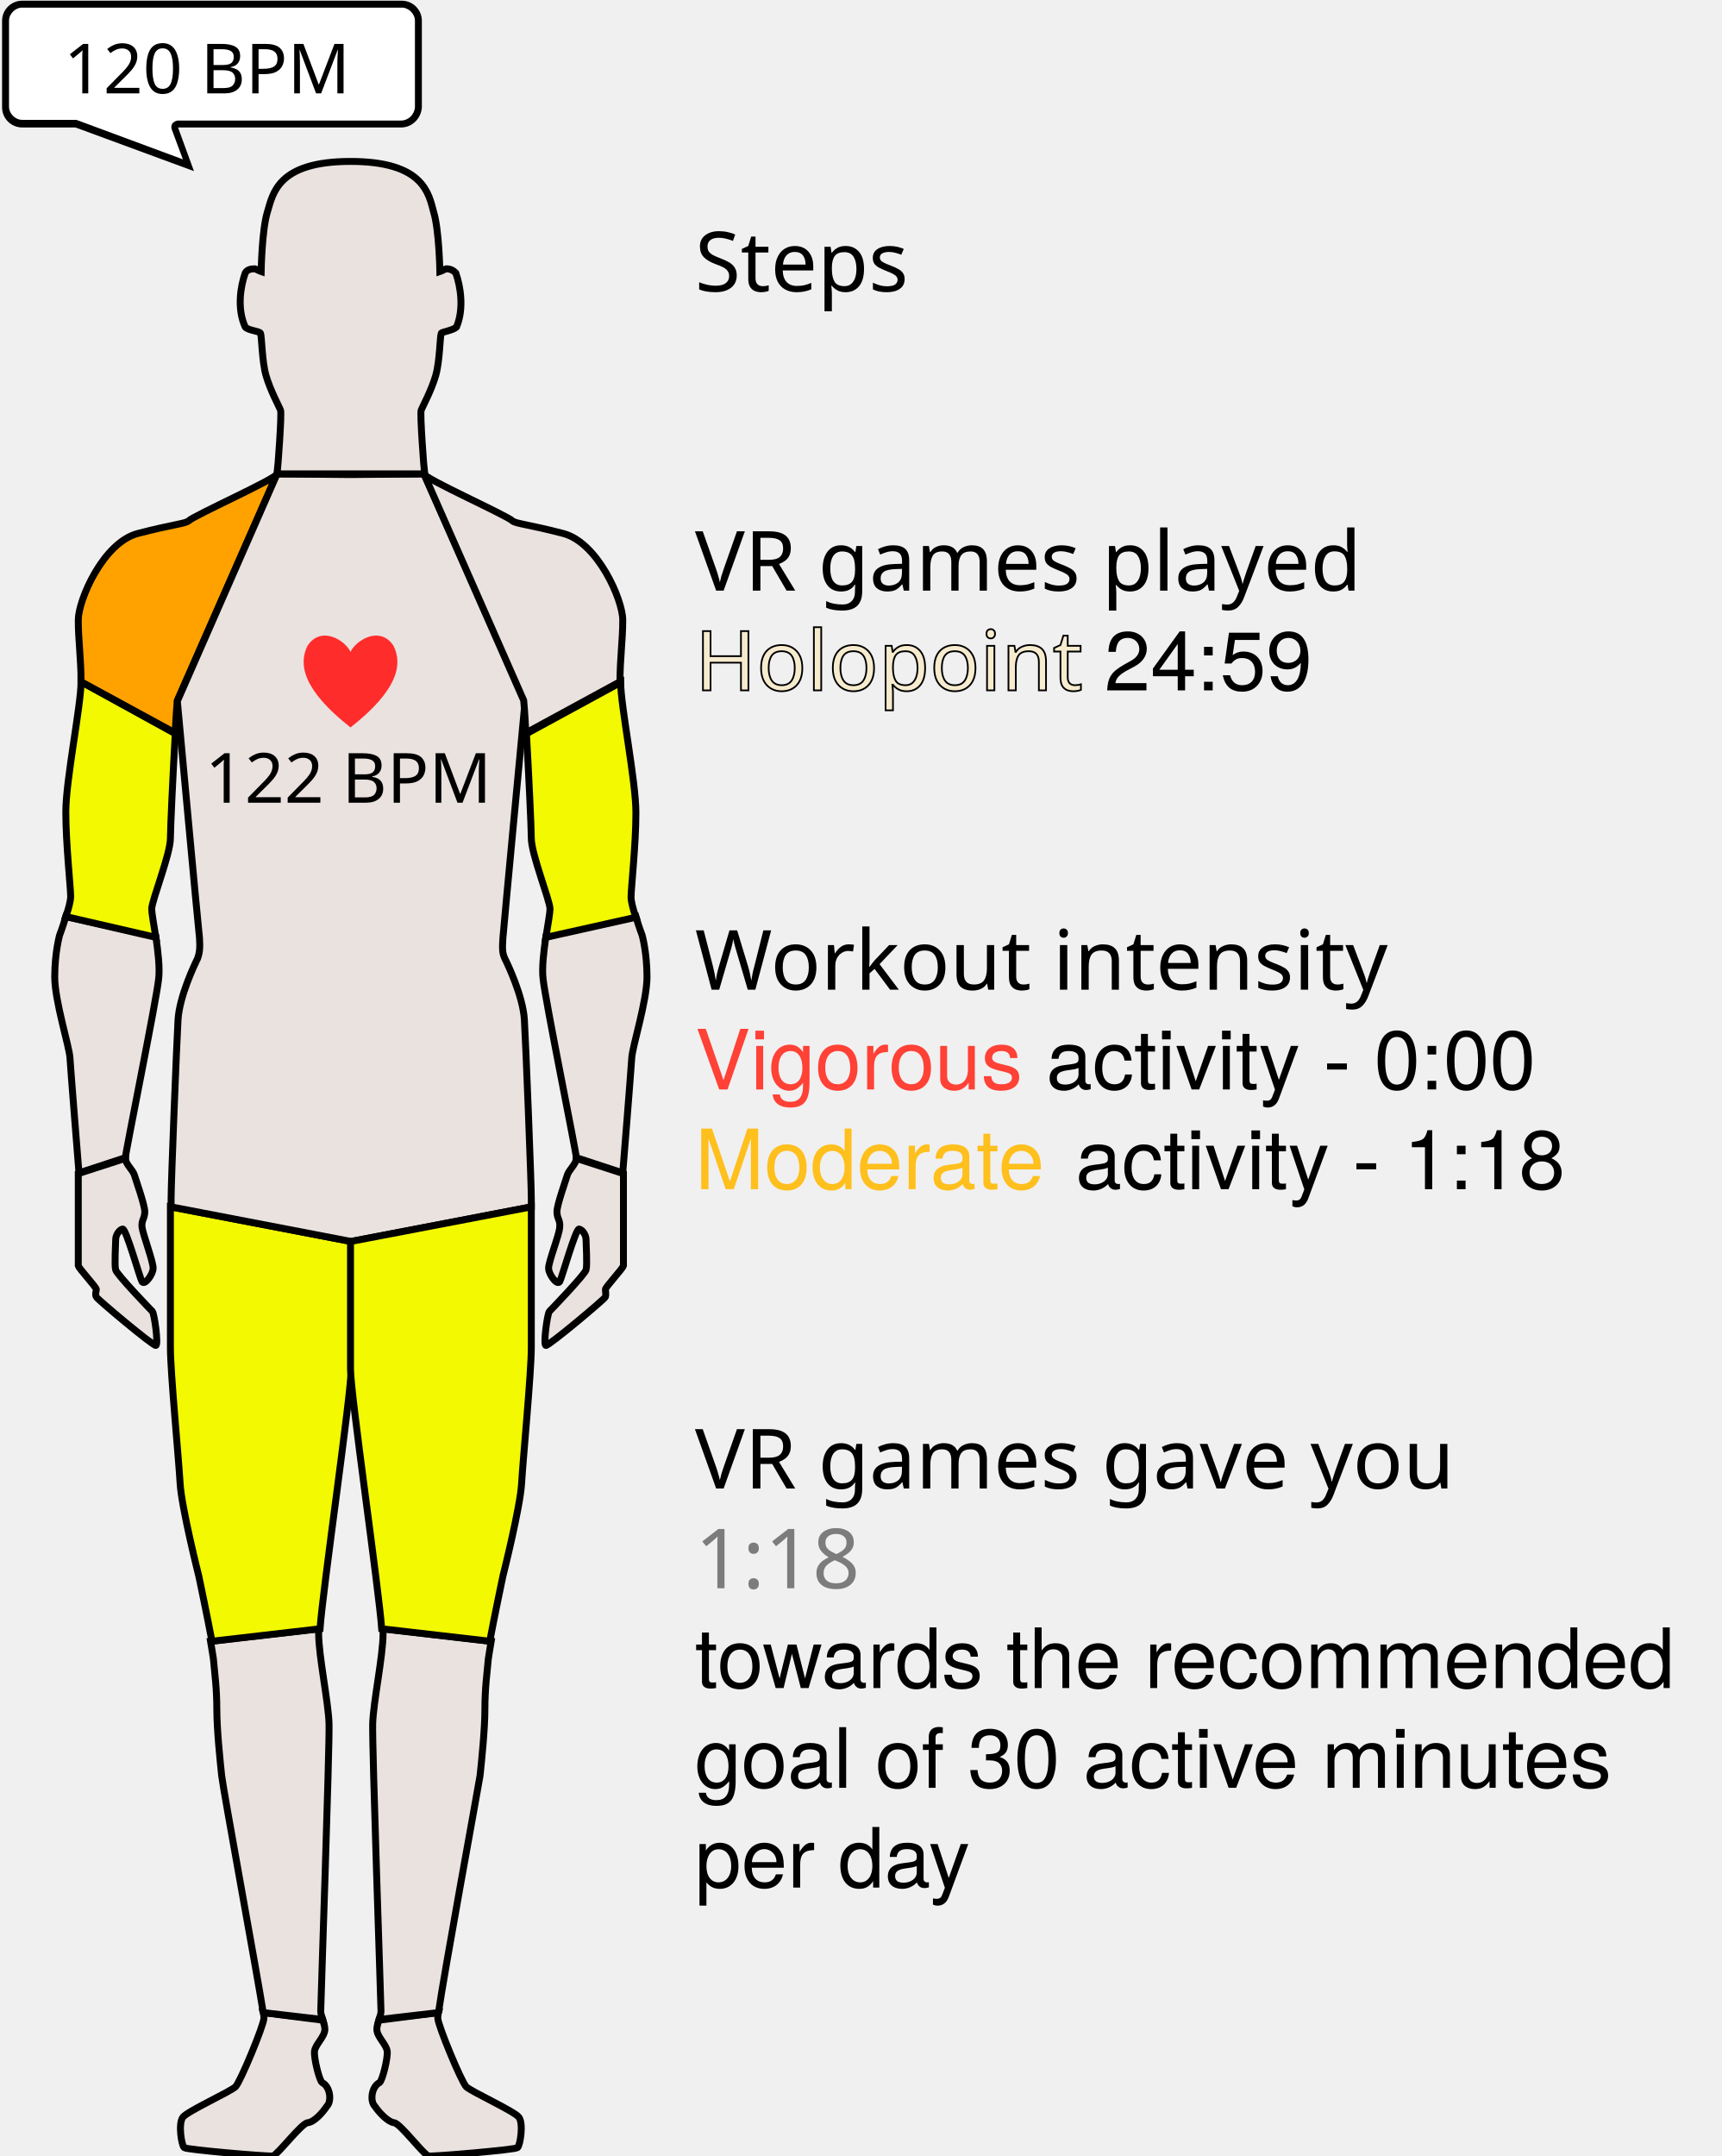
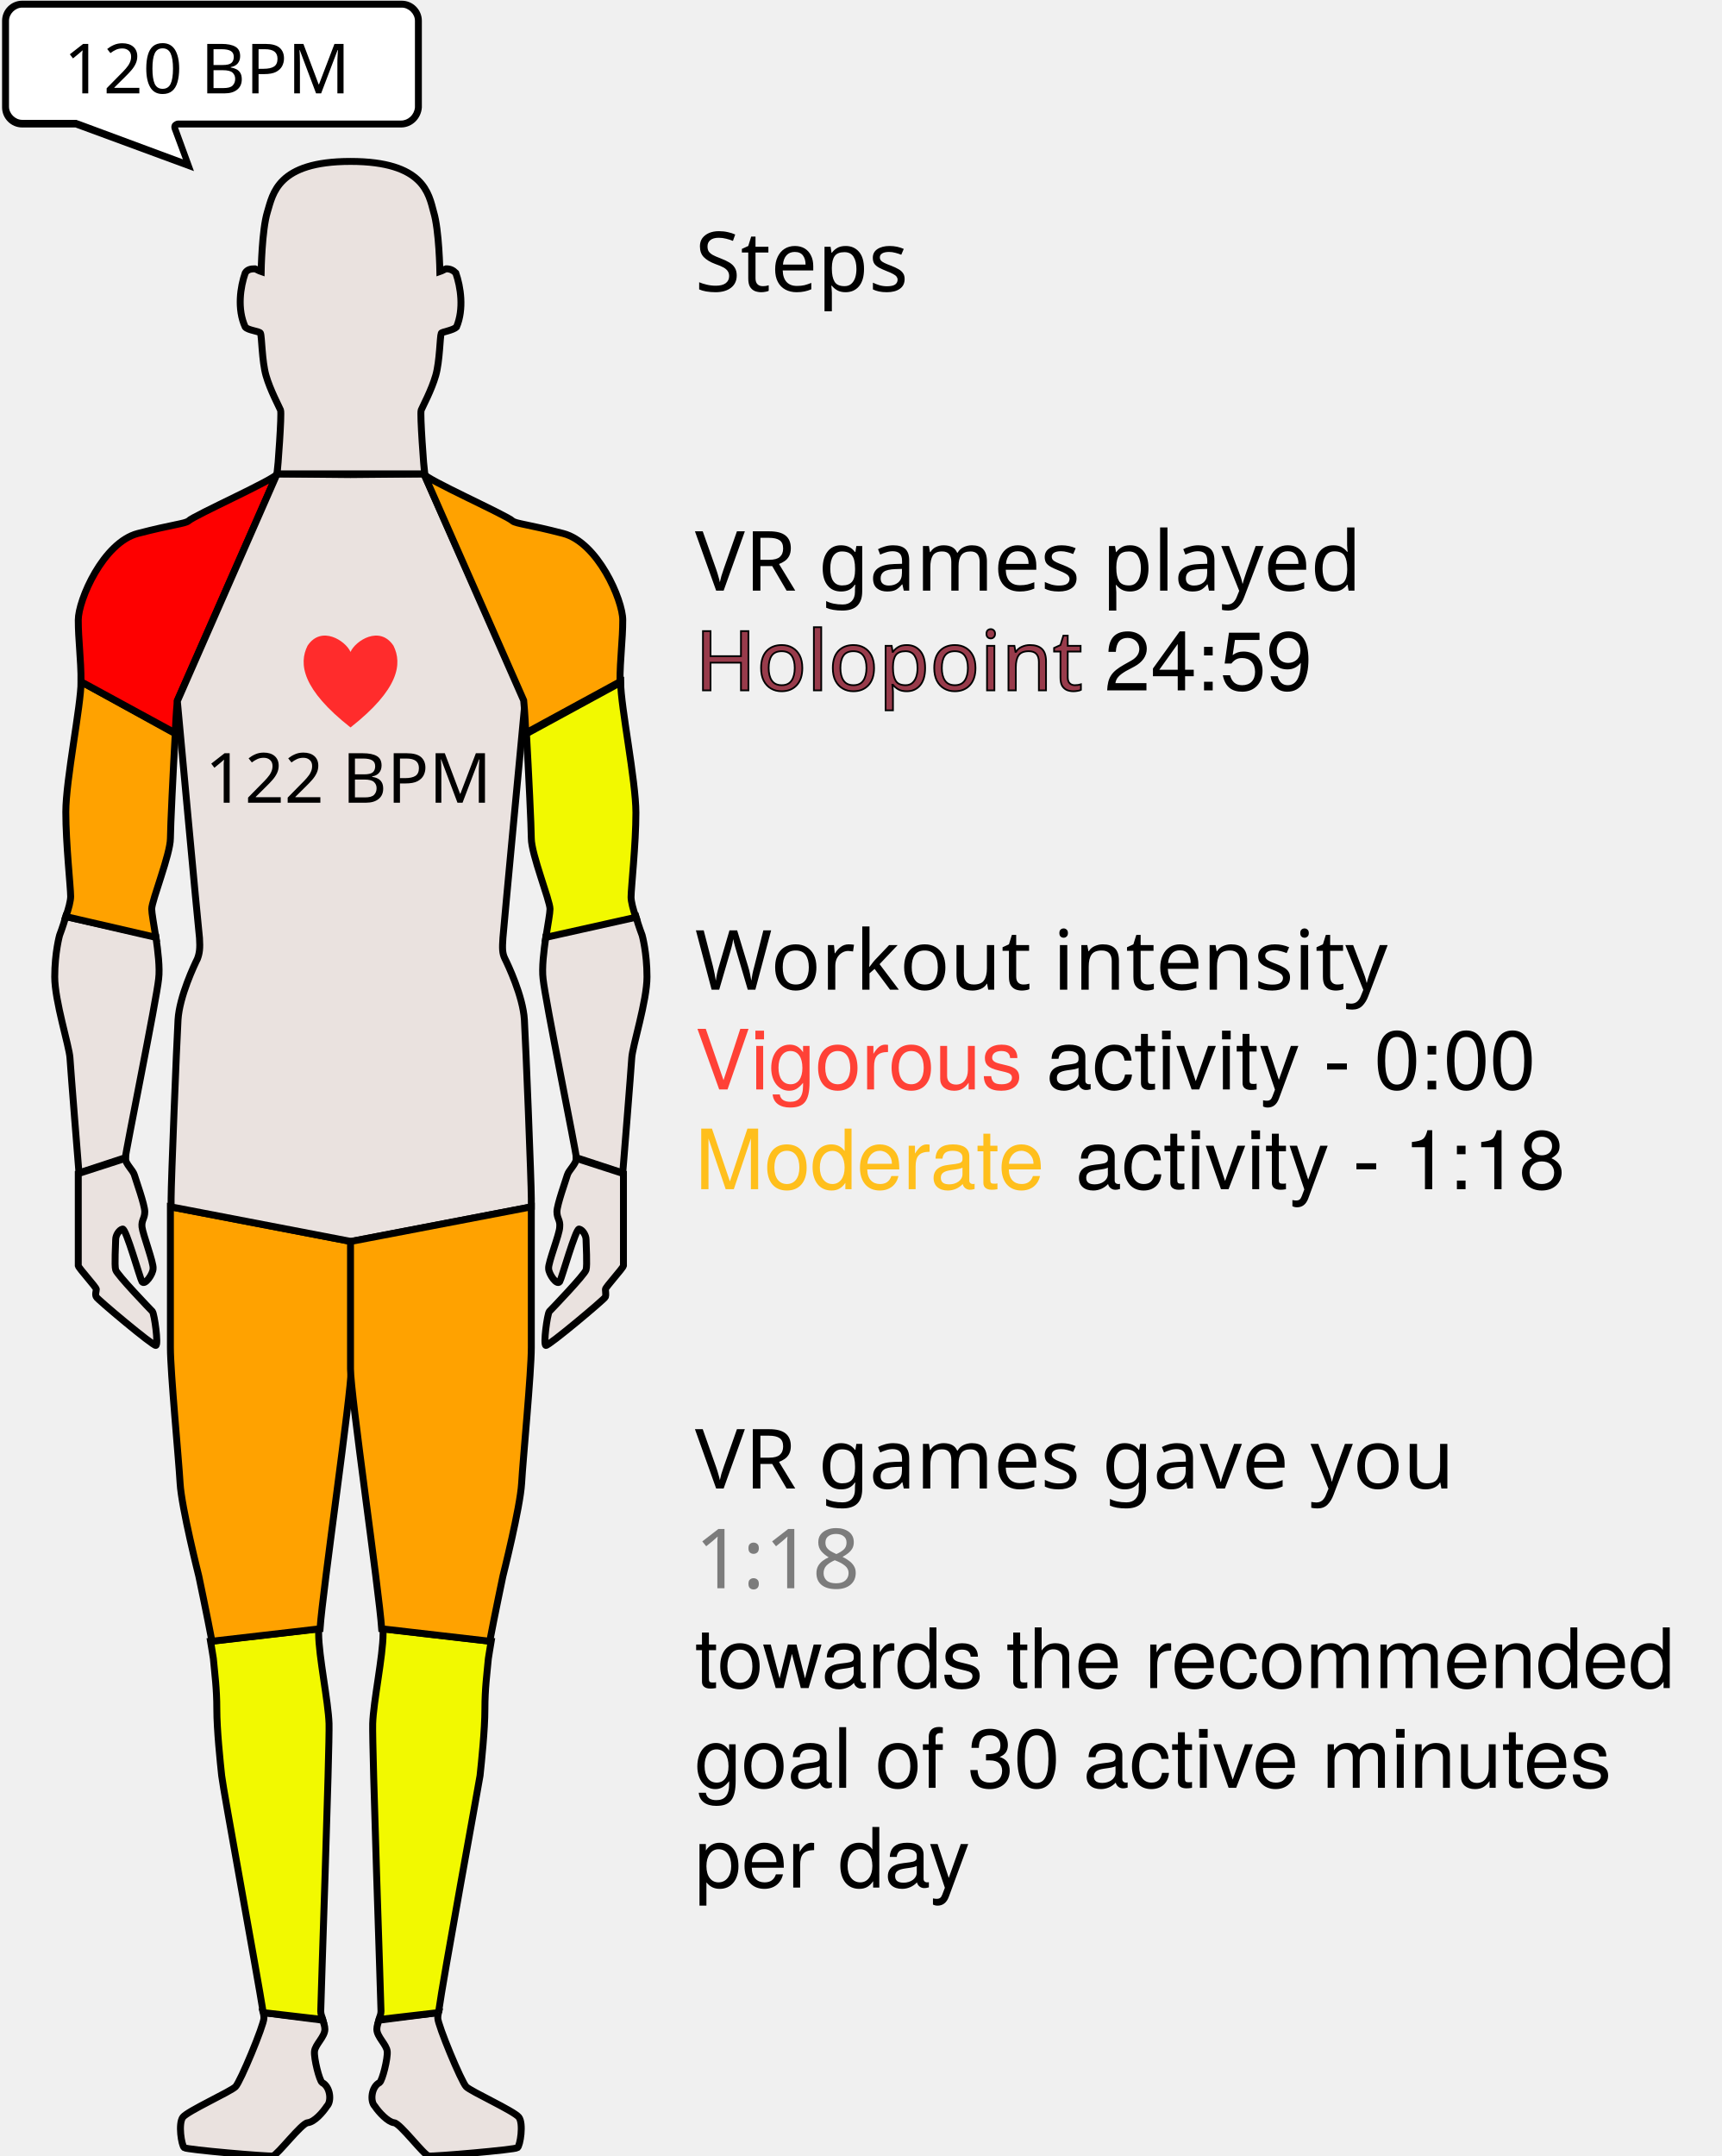
<svg xmlns="http://www.w3.org/2000/svg" version="1.1" id="Layer_1" x="0px" y="0px" viewBox="0 0 248.5 311.2" style="enable-background:new 0 0 248.5 311.2;" xml:space="preserve">
  <style type="text/css">
	.st0{fill:#EAE2DF;stroke:#000000;stroke-miterlimit:10;}
	.st1{fill:#F2F900;stroke:#000000;stroke-miterlimit:10;}
	.st2{fill:#FFA200;stroke:#000000;stroke-miterlimit:10;}
- 	.st3{fill:#FF2C2C;}
- 	.st4{fill:#FFFFFF;}
- 	.st5{font-family:'HelveticaNeue-Bold';}
- 	.st6{font-size:10px;}
- 	.st7{font-size:12px;}
- 	.st8{fill:#F7EBCE;stroke:#000000;stroke-width:0.25;stroke-miterlimit:10;}
- 	.st9{fill:#F012BE;}
- 	.st10{font-family:'HelveticaNeue';}
- 	.st11{fill:#FF4136;}
- 	.st12{fill:#FFBF1C;}
- 	.st13{fill:#7C7C7C;}
+ 	.st3{fill:#FE0000;stroke:#000000;stroke-miterlimit:10;}
+ 	.st4{fill:#FF2C2C;}
+ 	.st5{fill:#FFFFFF;}
+ 	.st6{font-family:'HelveticaNeue-Bold';}
+ 	.st7{font-size:10px;}
+ 	.st8{font-size:12px;}
+ 	.st9{fill:#983B4B;stroke:#000000;stroke-width:0.25;stroke-miterlimit:10;}
+ 	.st10{fill:#F012BE;}
+ 	.st11{font-family:'HelveticaNeue';}
+ 	.st12{fill:#FF4136;}
+ 	.st13{fill:#FFBF1C;}
+ 	.st14{fill:#7C7C7C;}
</style>
  <g>
    <path class="st0" d="M38,290.5c0.1,0.4,0.1,0.7,0.1,0.8c0,1-3.4,9.2-4.1,9.9c-0.7,0.7-6.9,3.5-7.6,4.4s-0.2,4.1,0.2,4.4   s12.1,1.3,12.8,1.2c0.7-0.2,4.1-4.7,5-4.8c1-0.1,2.2-1.5,2.8-2.4c0.7-0.7,0.5-2.8-0.7-3.4c-0.4-0.3-1.2-3.5-1.1-4.5   c0.1-1,1.5-2.1,1.5-3.2c0-0.5-0.2-0.9-0.3-1.3L38,290.5z" />
-     <path class="st0" d="M38,290.5l8.6,1c-0.1-0.4-0.3-0.7-0.3-1.2c0-1,1.3-38.3,1.2-41.5s-1.5-9.8-1.5-13c0-0.2,0-0.4,0-0.7l-15.6,1.8   l0,0c0.2,1.1,0.3,2,0.4,2.5c0.2,2.2,0.5,4.3,0.5,7.3s0.5,7.7,0.7,9.6C32.2,258.2,37.2,285.4,38,290.5" />
-     <path class="st1" d="M24.6,174.2c0,4.4,0,17.1,0,20.3c0,3.6,1.2,16.1,1.4,19.6c0.2,3.5,2.7,13.4,2.7,13.4s1.2,5.7,1.9,9.4l15.6-1.8   c0.4-5.7,4.5-33.9,4.5-37.5c0-3.8,0-18.4,0-18.4L24.6,174.2z" />
+     <path class="st1" d="M38,290.5l8.6,1c-0.1-0.4-0.3-0.7-0.3-1.2c0-1,1.3-38.3,1.2-41.5s-1.5-9.8-1.5-13c0-0.2,0-0.4,0-0.7l-15.6,1.8   l0,0c0.2,1.1,0.3,2,0.4,2.5c0.2,2.2,0.5,4.3,0.5,7.3s0.5,7.7,0.7,9.6C32.2,258.2,37.2,285.4,38,290.5" />
+     <path class="st2" d="M24.6,174.2c0,4.4,0,17.1,0,20.3c0,3.6,1.2,16.1,1.4,19.6c0.2,3.5,2.7,13.4,2.7,13.4s1.2,5.7,1.9,9.4l15.6-1.8   c0.4-5.7,4.5-33.9,4.5-37.5c0-3.8,0-18.4,0-18.4L24.6,174.2z" />
    <path class="st0" d="M11.4,169.3c0,0-1.2-14.9-1.3-16.6C10,151,7.9,144.5,7.9,141s0.7-6,0.7-6s0.5-1.3,0.9-2.7l13,2.9   c0.3,2.1,0.6,4.5,0.4,6.1c-0.3,3-4.8,25.1-4.8,25.8L11.4,169.3z" />
    <path class="st0" d="M18.1,167.2c0,0.8,1.1,1.7,1.3,2.4s1.5,4.3,1.5,5.3s-0.5,1.2-0.4,2.2s1.7,5.2,1.6,6c0,0.8-1.2,2.5-1.6,1.9   c-0.3-0.5-2.3-7.7-2.8-7.6c-0.5,0.1-1,0.9-1,1.5s-0.2,3.8,0,4.4c0.2,0.7,5,5.7,5.3,6c0.3,0.4,0.9,4.8,0.5,4.9s-8.5-6.7-8.6-7   c-0.2-0.4,0-0.8,0-1.1s-2.5-3-2.6-3.4c0-0.5,0-13.3,0-13.3L18.1,167.2z" />
-     <path class="st1" d="M22.5,135.3c-0.3-1.9-0.6-3.5-0.6-4.1c0-1.2,2.7-7.9,2.7-10.2c0-1.5,0.4-9.8,0.7-15.1l-13.6-7.5   c0,3.4-2.2,14.2-2.2,18.8s0.7,10.9,0.7,12.2c0,0.6-0.3,1.8-0.7,2.9L22.5,135.3z" />
-     <path class="st2" d="M11.7,98.4l13.6,7.4c0.1-2.7,0.3-4.7,0.3-4.7L40,68.4c-0.1,0.7-12,6-12.8,6.8c-0.5,0.4-2.3,0.5-7.3,1.8   s-8.6,9.6-8.6,12.5S11.7,95.1,11.7,98.4" />
+     <path class="st2" d="M22.5,135.3c-0.3-1.9-0.6-3.5-0.6-4.1c0-1.2,2.7-7.9,2.7-10.2c0-1.5,0.4-9.8,0.7-15.1l-13.6-7.5   c0,3.4-2.2,14.2-2.2,18.8s0.7,10.9,0.7,12.2c0,0.6-0.3,1.8-0.7,2.9L22.5,135.3z" />
+     <path class="st3" d="M11.7,98.4l13.6,7.4c0.1-2.7,0.3-4.7,0.3-4.7L40,68.4c-0.1,0.7-12,6-12.8,6.8c-0.5,0.4-2.3,0.5-7.3,1.8   s-8.6,9.6-8.6,12.5S11.7,95.1,11.7,98.4" />
    <path class="st0" d="M25.6,101.2c0,0,3,32.6,3.2,34.2c0.1,1.5,0,2.2-0.3,3c-0.4,0.8-2.6,5.4-2.8,8.8c-0.2,3.4-1,23.5-1,25.8   c0,0.3,0,0.7,0,1.2l26,5l26-5c0-0.5,0-1,0-1.2c0-2.3-0.8-22.4-1-25.8c-0.2-3.4-2.4-8-2.8-8.8s-0.4-1.5-0.3-3s3.2-34.2,3.2-34.2   L61.2,68.4l-10.6,0.1L40,68.4L25.6,101.2z" />
    <path class="st0" d="M63.3,290.5c-0.1,0.4-0.1,0.7-0.1,0.8c0,1,3.4,9.2,4.1,9.9c0.7,0.7,6.9,3.5,7.6,4.4s0.2,4.1-0.2,4.4   s-12.1,1.3-12.8,1.2s-4.1-4.7-5-4.8s-2.2-1.5-2.8-2.4c-0.7-0.7-0.5-2.8,0.7-3.4c0.4-0.3,1.2-3.5,1.1-4.5c-0.1-1-1.5-2.1-1.5-3.2   c0-0.5,0.2-0.9,0.3-1.3L63.3,290.5z" />
-     <path class="st0" d="M63.3,290.5l-8.6,1c0.1-0.4,0.3-0.7,0.3-1.2c0-1-1.3-38.3-1.2-41.5s1.5-9.8,1.5-13c0-0.2,0-0.4,0-0.7l15.6,1.8   l0,0c-0.2,1.1-0.3,2-0.4,2.5c-0.2,2.2-0.5,4.3-0.5,7.3s-0.5,7.7-0.7,9.6C69,258.2,64,285.4,63.3,290.5" />
-     <path class="st1" d="M76.7,174.2c0,4.4,0,17.1,0,20.3c0,3.6-1.2,16.1-1.4,19.6c-0.2,3.5-2.7,13.4-2.7,13.4s-1.2,5.7-1.9,9.4   l-15.6-1.8c-0.4-5.7-4.5-33.9-4.5-37.5c0-3.8,0-18.4,0-18.4L76.7,174.2z" />
+     <path class="st1" d="M63.3,290.5l-8.6,1c0.1-0.4,0.3-0.7,0.3-1.2c0-1-1.3-38.3-1.2-41.5s1.5-9.8,1.5-13c0-0.2,0-0.4,0-0.7l15.6,1.8   l0,0c-0.2,1.1-0.3,2-0.4,2.5c-0.2,2.2-0.5,4.3-0.5,7.3s-0.5,7.7-0.7,9.6C69,258.2,64,285.4,63.3,290.5" />
+     <path class="st2" d="M76.7,174.2c0,4.4,0,17.1,0,20.3c0,3.6-1.2,16.1-1.4,19.6c-0.2,3.5-2.7,13.4-2.7,13.4s-1.2,5.7-1.9,9.4   l-15.6-1.8c-0.4-5.7-4.5-33.9-4.5-37.5c0-3.8,0-18.4,0-18.4L76.7,174.2z" />
    <path class="st0" d="M89.9,169.3c0,0,1.2-14.9,1.3-16.6c0.1-1.7,2.2-8.2,2.2-11.7s-0.7-6-0.7-6s-0.5-1.3-0.9-2.7l-13,2.9   c-0.3,2.1-0.6,4.5-0.4,6.1c0.3,3,4.8,25.1,4.8,25.8L89.9,169.3z" />
    <path class="st0" d="M83.2,167.2c0,0.8-1.1,1.7-1.3,2.4s-1.5,4.3-1.5,5.3s0.5,1.2,0.4,2.2c0,1-1.7,5.2-1.6,6c0,0.8,1.2,2.5,1.6,1.9   c0.3-0.5,2.3-7.7,2.8-7.6c0.5,0.1,1,0.9,1,1.5s0.2,3.8,0,4.4c-0.2,0.7-5,5.7-5.3,6c-0.3,0.4-0.9,4.8-0.5,4.9s8.5-6.7,8.6-7   s0-0.8,0-1.1s2.5-3,2.6-3.4c0-0.5,0-13.3,0-13.3L83.2,167.2z" />
    <path class="st1" d="M78.8,135.3c0.3-1.9,0.6-3.5,0.6-4.1c0-1.2-2.7-7.9-2.7-10.2c0-1.5-0.4-9.8-0.7-15.1l13.6-7.4   c0,3.4,2.2,14.2,2.2,18.8s-0.7,10.9-0.7,12.2c0,0.6,0.3,1.8,0.7,2.9L78.8,135.3z" />
-     <path class="st0" d="M89.5,98.4l-13.6,7.4c-0.1-2.7-0.3-4.7-0.3-4.7L61.2,68.4c0.1,0.7,12,6,12.8,6.8c0.5,0.4,2.3,0.5,7.3,1.8   s8.6,9.6,8.6,12.5S89.5,95.1,89.5,98.4" />
+     <path class="st2" d="M89.5,98.4l-13.6,7.4c-0.1-2.7-0.3-4.7-0.3-4.7L61.2,68.4c0.1,0.7,12,6,12.8,6.8c0.5,0.4,2.3,0.5,7.3,1.8   s8.6,9.6,8.6,12.5S89.5,95.1,89.5,98.4" />
    <path class="st0" d="M40,68.4c0.1-0.7,0.7-8.7,0.5-9.2s-1.5-2.9-2.1-5s-0.6-5.7-0.8-6.1c-0.1-0.3-1.8-0.4-2.2-0.9   c-1.2-2.6-0.7-5.8,0-7.8c0.3-0.5,0.8-0.6,1.4-0.6c0.3,0.1,0.6,0.3,0.9,0.4c0,0,0.1-6,0.9-8.6c0.8-2.6,1.4-7.3,12-7.3   s11.3,4.7,12,7.3c0.8,2.6,0.9,8.6,0.9,8.6c0.3-0.1,0.6-0.3,0.9-0.4c0.6,0,1,0.2,1.4,0.6c0.7,2,1.2,5.2,0.1,7.8   c-0.5,0.5-2.1,0.7-2.2,0.9c-0.2,0.5-0.2,4-0.8,6.1s-1.9,4.5-2.1,5c-0.2,0.5,0.4,8.5,0.5,9.2H40z" />
-     <path class="st3" d="M50.6,94.1c-0.7-1.6-4.2-3.9-6.2-0.9c-1.3,2.6-0.8,6.3,6.2,11.8c7-5.5,7.5-9.2,6.2-11.8   C54.8,90.2,51.3,92.5,50.6,94.1z" />
+     <path class="st4" d="M50.6,94.1c-0.7-1.6-4.2-3.9-6.2-0.9c-1.3,2.6-0.8,6.3,6.2,11.8c7-5.5,7.5-9.2,6.2-11.8   C54.8,90.2,51.3,92.5,50.6,94.1z" />
    <g>
-       <path class="st4" d="M11.1,17.9c-0.1,0-0.1,0-0.2,0H3.2c-1.3,0-2.4-1.1-2.4-2.4V3c0-1.3,1.1-2.4,2.4-2.4H58c1.3,0,2.4,1.1,2.4,2.4    v12.5c-0.1,1.3-1.2,2.4-2.5,2.4H25.7c-0.2,0-0.3,0.1-0.4,0.2s-0.1,0.3-0.1,0.5l1.9,5.3L11.1,17.9z" />
+       <path class="st5" d="M11.1,17.9c-0.1,0-0.1,0-0.2,0H3.2c-1.3,0-2.4-1.1-2.4-2.4V3c0-1.3,1.1-2.4,2.4-2.4H58c1.3,0,2.4,1.1,2.4,2.4    v12.5c-0.1,1.3-1.2,2.4-2.5,2.4H25.7c-0.2,0-0.3,0.1-0.4,0.2s-0.1,0.3-0.1,0.5l1.9,5.3L11.1,17.9z" />
      <path d="M58,1.1c1,0,1.9,0.9,1.9,1.9v12.5c-0.1,1.1-1,1.9-2,1.9H25.7c-0.3,0-0.6,0.2-0.8,0.4c-0.2,0.3-0.2,0.6-0.1,0.9l1.6,4.3    l-15.1-5.6c-0.1,0-0.2-0.1-0.3-0.1H3.2c-1,0-1.9-0.9-1.9-1.9V3c0-1,0.9-1.9,1.9-1.9H58 M58,0.1H3.2C1.6,0.1,0.3,1.4,0.3,3v12.5    c0,1.6,1.3,2.9,2.9,2.9h7.7L28,24.7l-2.3-6.3h32.2c1.6,0,2.9-1.3,3-2.9V3C60.9,1.4,59.6,0.1,58,0.1L58,0.1z" />
    </g>
  </g>
-   <text transform="matrix(1 0 0 1 29.6063 115.8641)" class="st5 st6">122 BPM</text>
-   <text transform="matrix(1 0 0 1 9.1927 13.4771)" class="st5 st6">120 BPM</text>
-   <text transform="matrix(1 0 0 1 100.3223 42.0535)" class="st5 st7">Steps</text>
-   <text transform="matrix(1 0 0 1 100.3223 85.2535)" class="st5 st7">VR games played</text>
-   <text transform="matrix(1 0 0 1 100.3223 99.6535)" class="st8 st5 st7">Holopoint</text>
-   <text transform="matrix(1 0 0 1 156.1224 99.6535)" class="st9 st10 st7"> </text>
-   <text transform="matrix(1 0 0 1 159.4224 99.6535)" class="st10 st7">24:59</text>
-   <text transform="matrix(1 0 0 1 100.3223 142.8535)" class="st5 st7">Workout intensity</text>
-   <text transform="matrix(1 0 0 1 100.3223 157.2535)" class="st11 st10 st7">Vigorous </text>
-   <text transform="matrix(1 0 0 1 151.0224 157.2535)" class="st10 st7">activity - 0:00</text>
-   <text transform="matrix(1 0 0 1 100.3223 171.6535)" class="st12 st10 st7">Moderate</text>
-   <text transform="matrix(1 0 0 1 151.9224 171.6535)" class="st10 st7"> activity - 1:18</text>
-   <text transform="matrix(1 0 0 1 100.3223 214.8535)" class="st5 st7">VR games gave you</text>
-   <text transform="matrix(1 0 0 1 100.3223 229.2535)" class="st13 st5 st7">1:18</text>
-   <text transform="matrix(1 0 0 1 100.3223 243.6535)" class="st10 st7">towards the recommended</text>
-   <text transform="matrix(1 0 0 1 100.3223 258.0535)" class="st10 st7">goal of 30 active minutes</text>
-   <text transform="matrix(1 0 0 1 100.3223 272.4535)" class="st10 st7">per day</text>
+   <text transform="matrix(1 0 0 1 29.6063 115.8641)" class="st6 st7">122 BPM</text>
+   <text transform="matrix(1 0 0 1 9.1927 13.4771)" class="st6 st7">120 BPM</text>
+   <text transform="matrix(1 0 0 1 100.3223 42.0535)" class="st6 st8">Steps</text>
+   <text transform="matrix(1 0 0 1 100.3223 85.2535)" class="st6 st8">VR games played</text>
+   <text transform="matrix(1 0 0 1 100.3223 99.6535)" class="st9 st6 st8">Holopoint</text>
+   <text transform="matrix(1 0 0 1 156.1224 99.6535)" class="st10 st11 st8"> </text>
+   <text transform="matrix(1 0 0 1 159.4224 99.6535)" class="st11 st8">24:59</text>
+   <text transform="matrix(1 0 0 1 100.3223 142.8535)" class="st6 st8">Workout intensity</text>
+   <text transform="matrix(1 0 0 1 100.3223 157.2535)" class="st12 st11 st8">Vigorous </text>
+   <text transform="matrix(1 0 0 1 151.0224 157.2535)" class="st11 st8">activity - 0:00</text>
+   <text transform="matrix(1 0 0 1 100.3223 171.6535)" class="st13 st11 st8">Moderate</text>
+   <text transform="matrix(1 0 0 1 151.9224 171.6535)" class="st11 st8"> activity - 1:18</text>
+   <text transform="matrix(1 0 0 1 100.3223 214.8535)" class="st6 st8">VR games gave you</text>
+   <text transform="matrix(1 0 0 1 100.3223 229.2535)" class="st14 st6 st8">1:18</text>
+   <text transform="matrix(1 0 0 1 100.3223 243.6535)" class="st11 st8">towards the recommended</text>
+   <text transform="matrix(1 0 0 1 100.3223 258.0535)" class="st11 st8">goal of 30 active minutes</text>
+   <text transform="matrix(1 0 0 1 100.3223 272.4535)" class="st11 st8">per day</text>
</svg>
